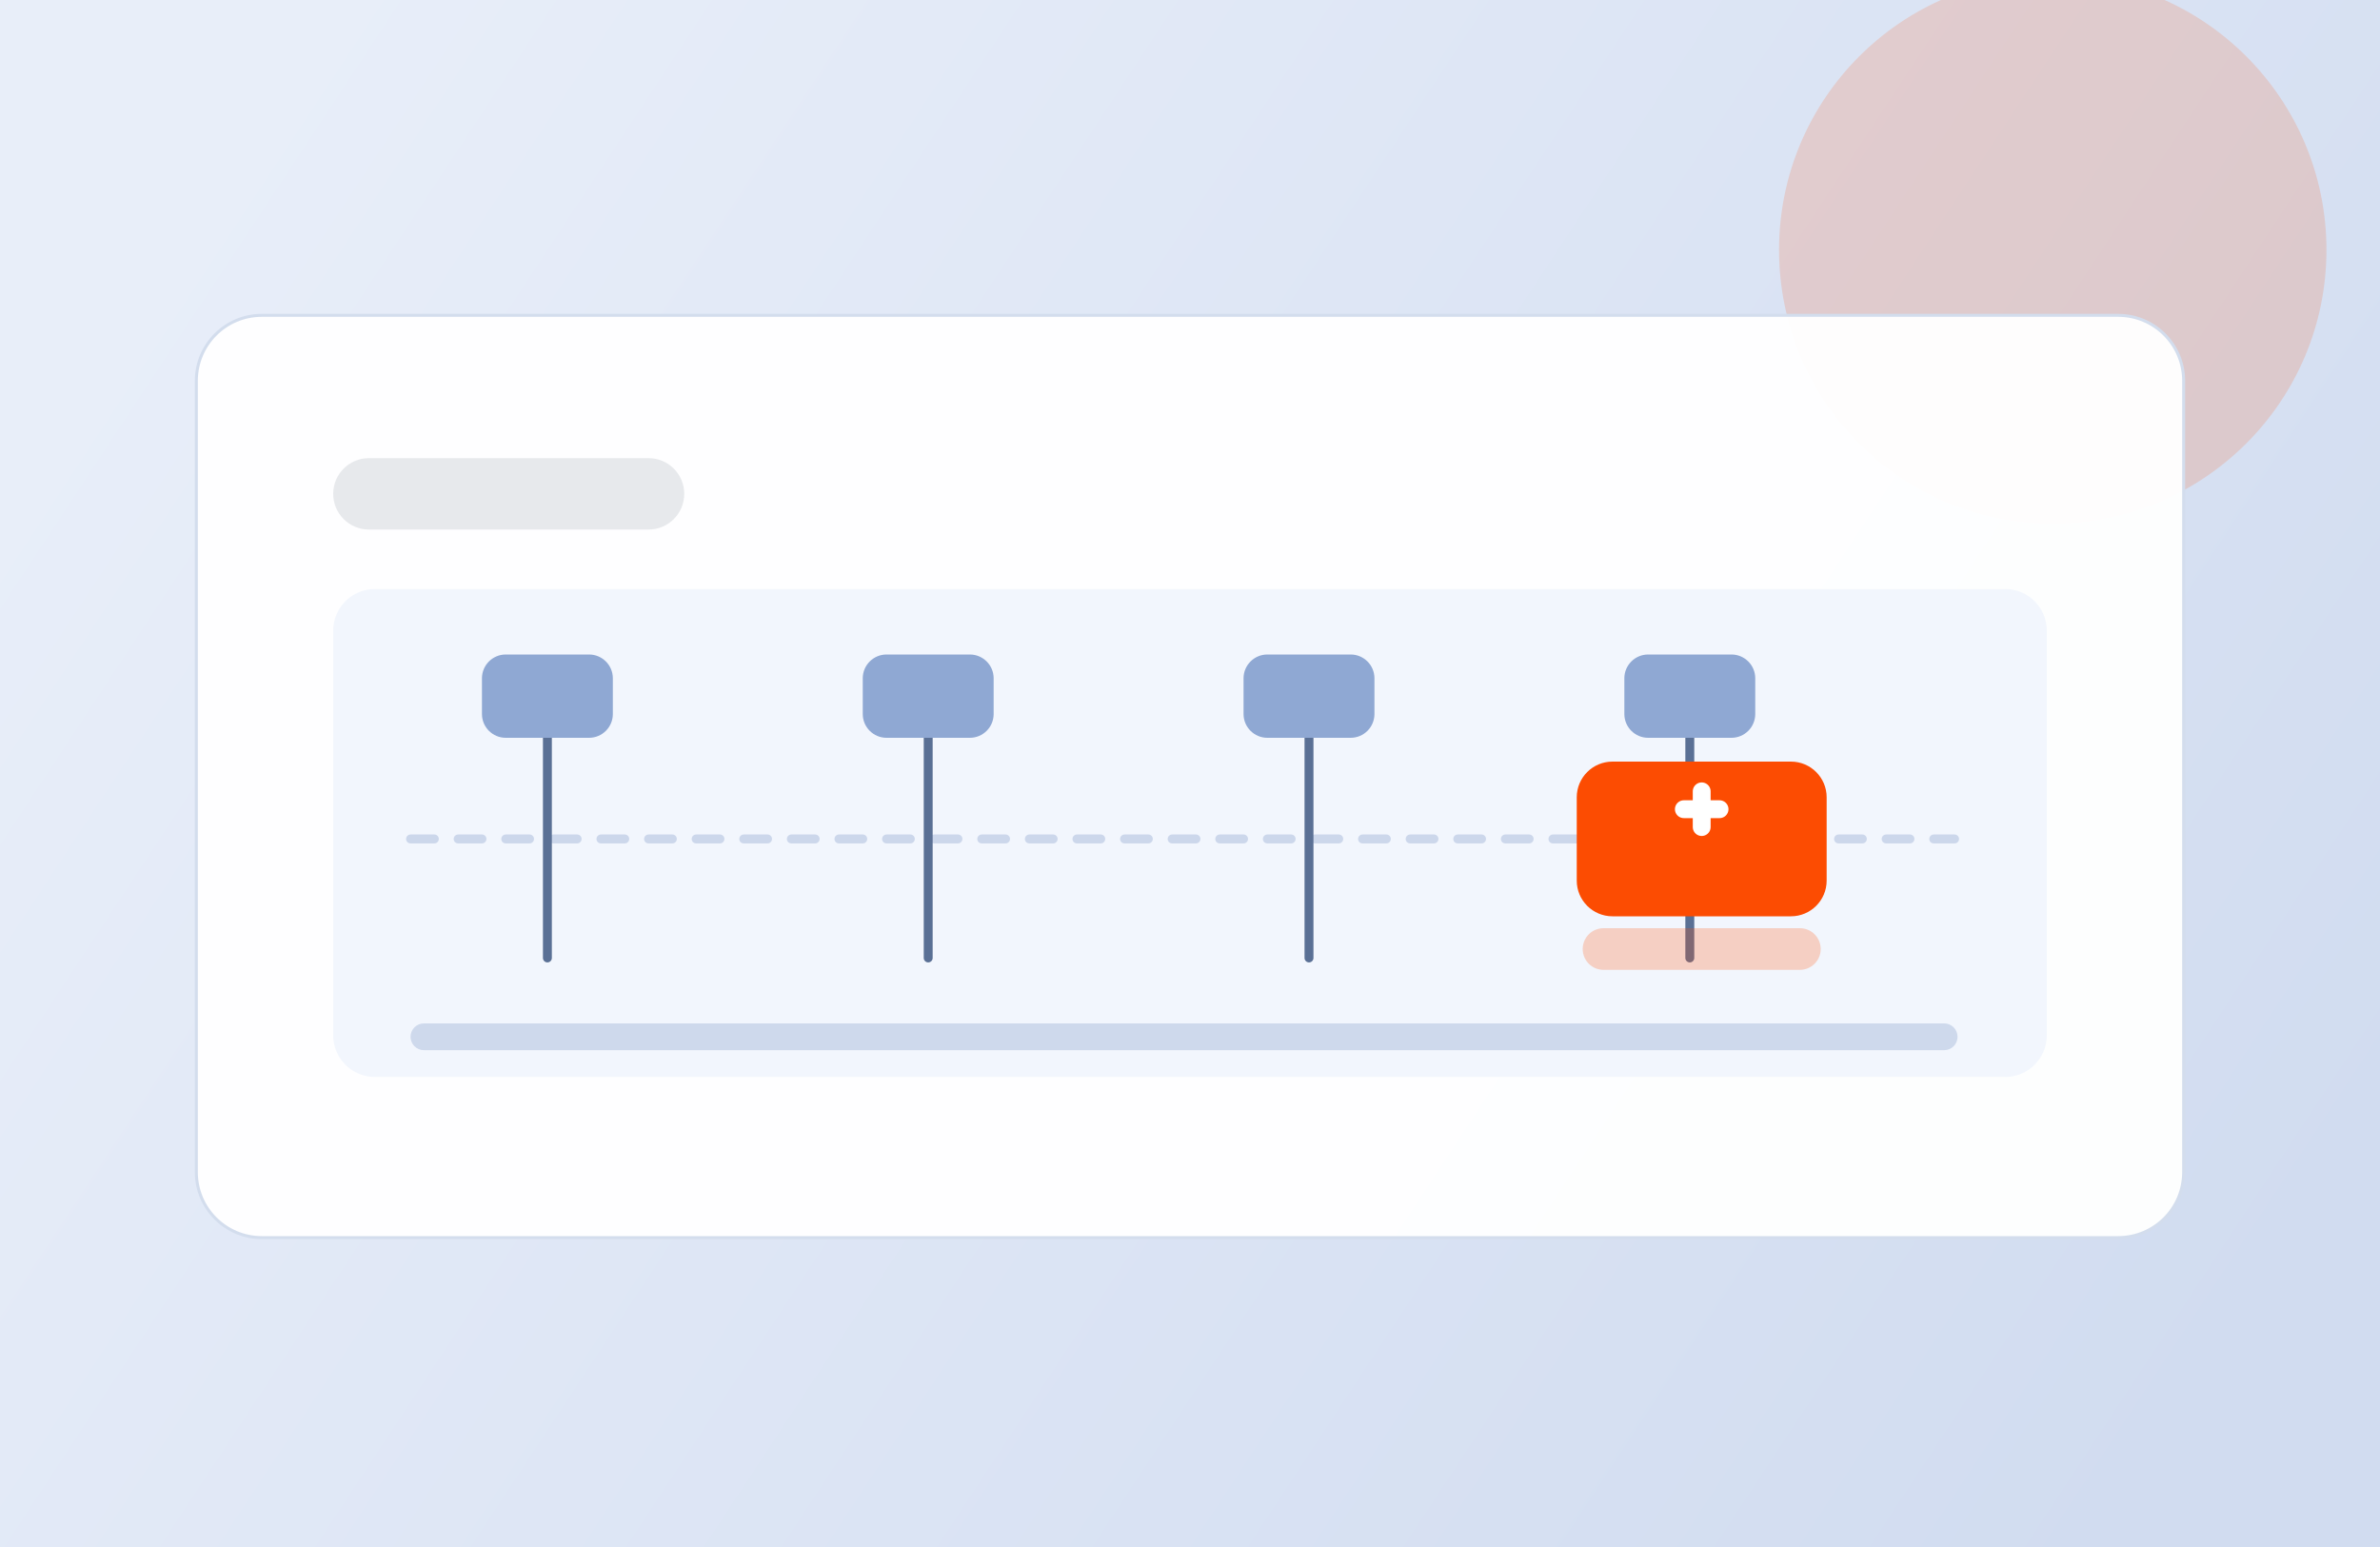
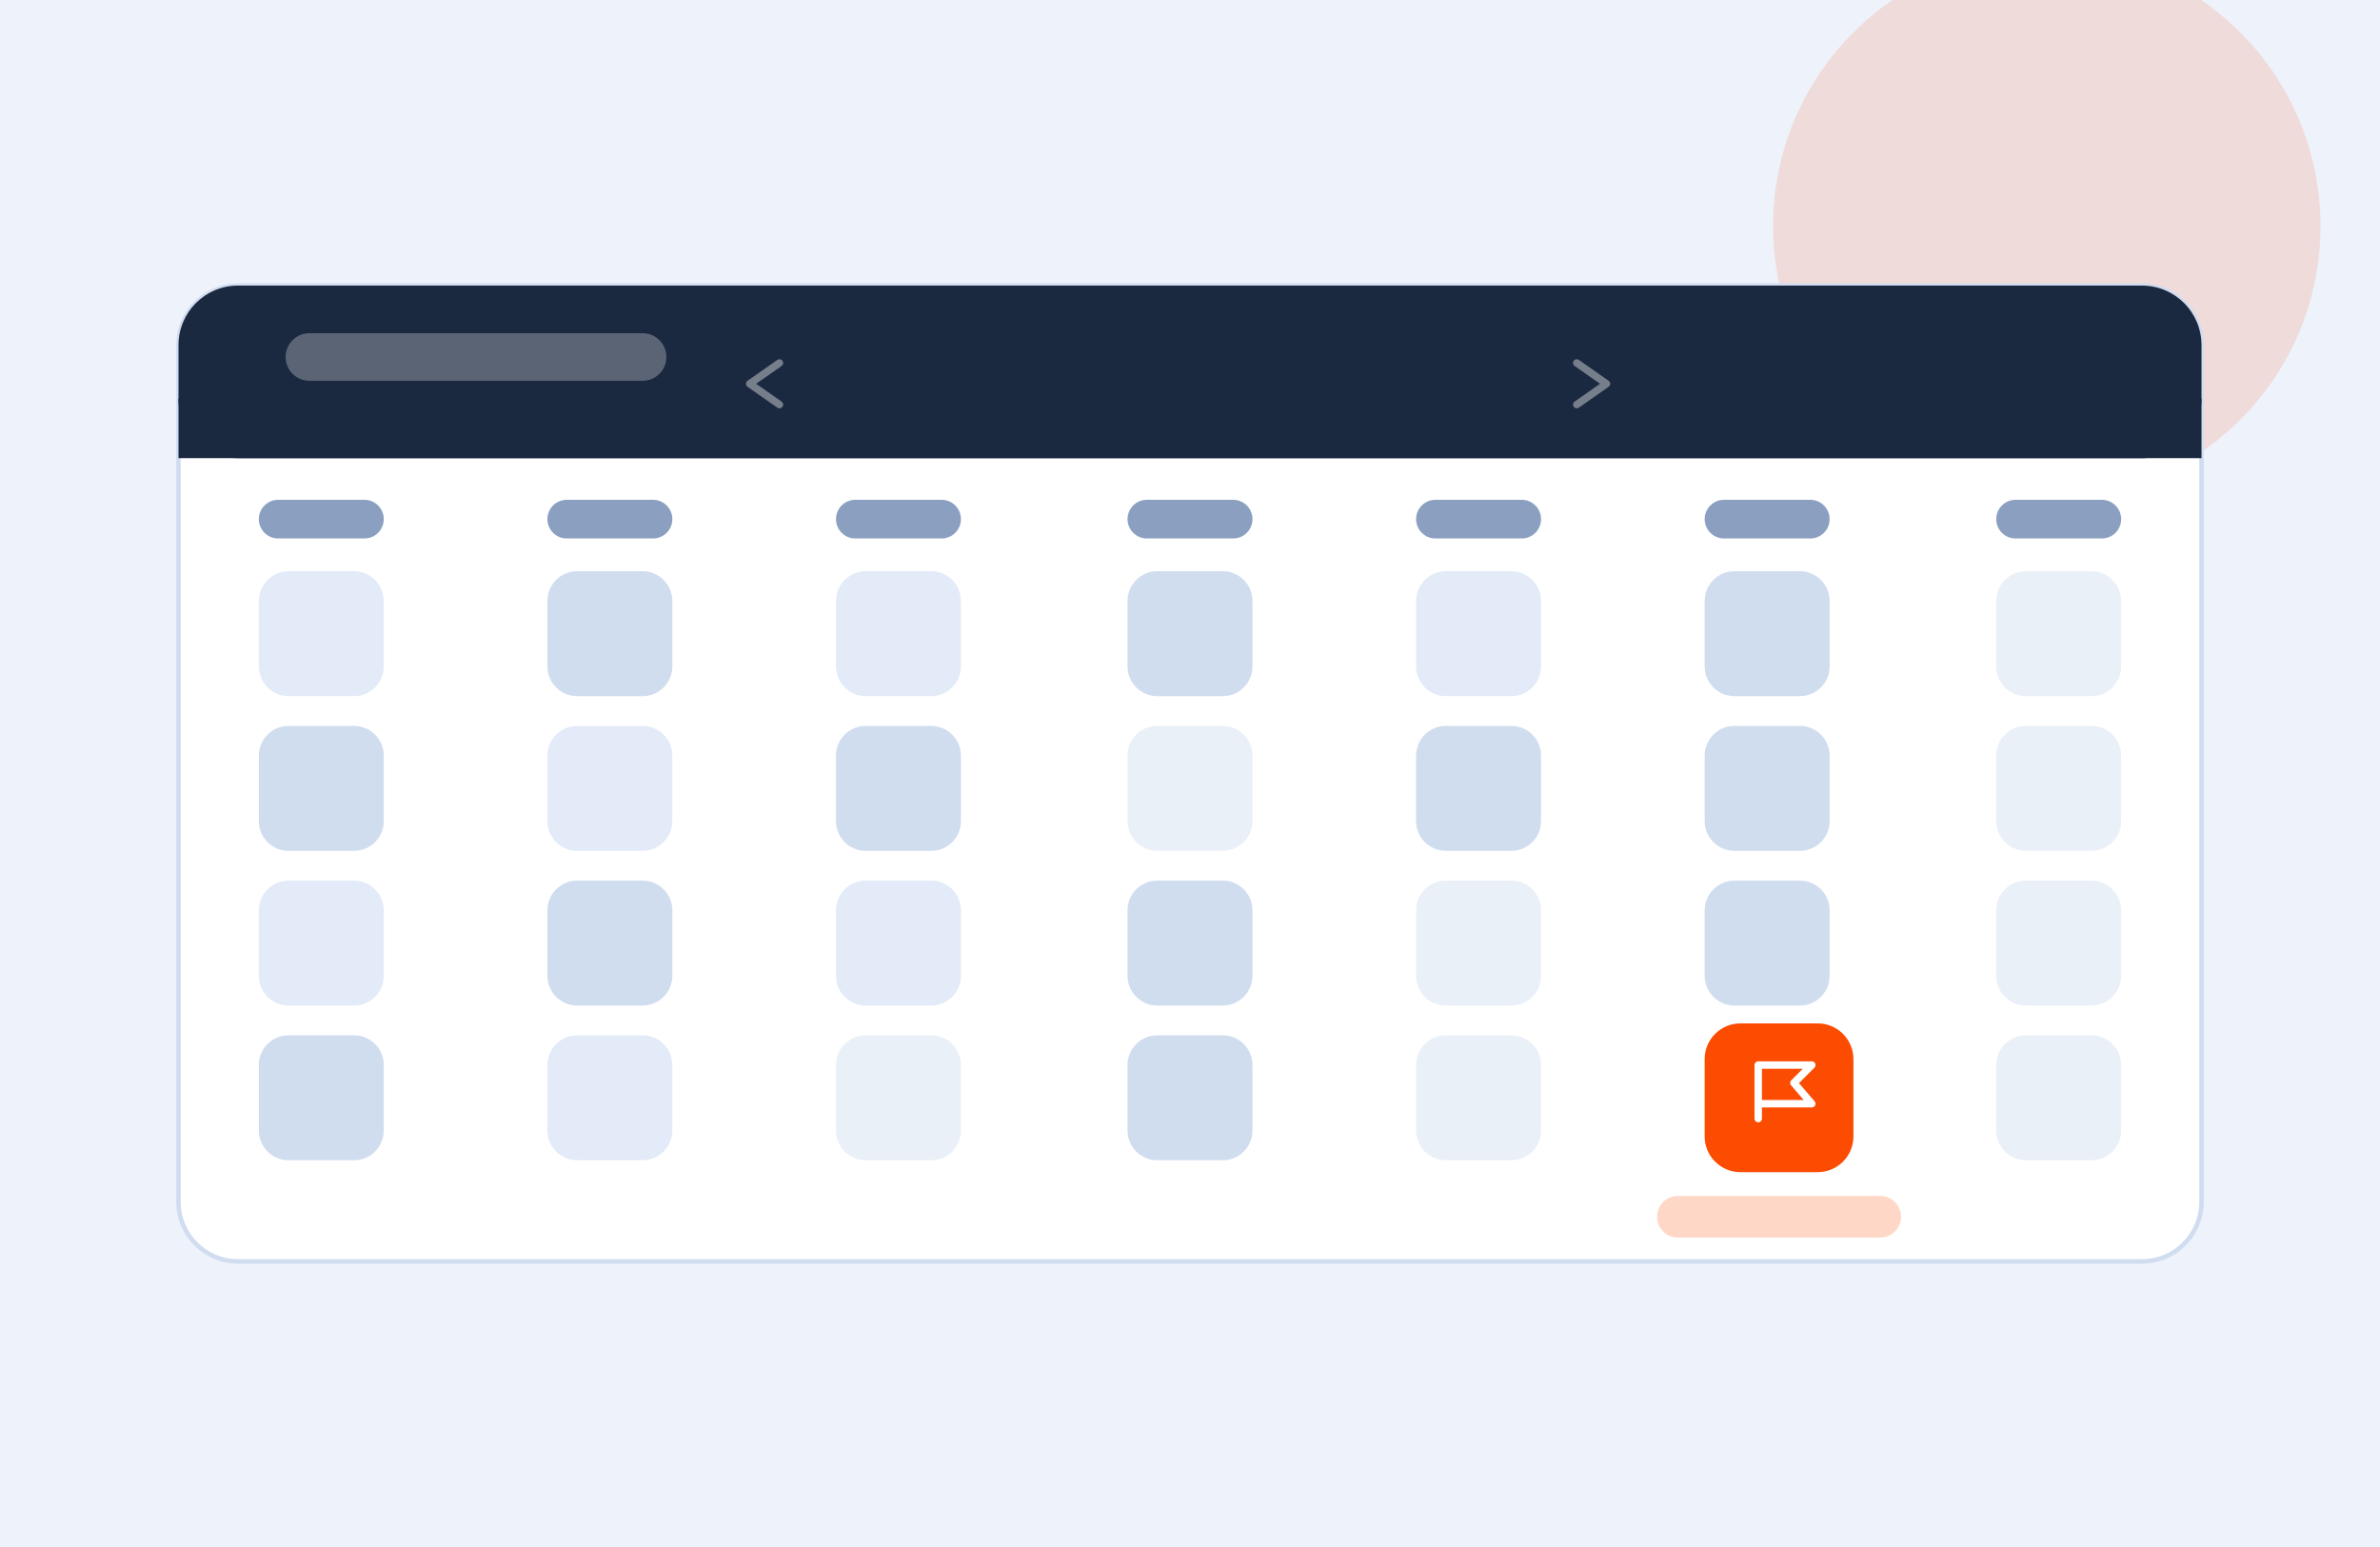
<svg xmlns="http://www.w3.org/2000/svg" width="800" height="520" viewBox="0 0 800 520" fill="none">
-   <defs>
-     <linearGradient id="r-bg" x1="85" y1="36" x2="741" y2="468" gradientUnits="userSpaceOnUse">
-       <stop stop-color="#E8EEF9" />
-       <stop offset="1" stop-color="#D1DCF0" />
-     </linearGradient>
-   </defs>
-   <rect width="800" height="520" fill="url(#r-bg)" />
-   <circle cx="690" cy="84" r="92" fill="#FC4C02" fill-opacity="0.16" />
-   <rect x="66" y="106" width="668" height="310" rx="22" fill="#FFFFFF" fill-opacity="0.96" stroke="#D3DDED" />
-   <rect x="112" y="154" width="118" height="24" rx="12" fill="#1C2A43" fill-opacity="0.1" />
-   <rect x="112" y="198" width="576" height="164" rx="14" fill="#F2F6FD" />
-   <path d="M138 282H657" stroke="#CCD7EB" stroke-width="3" stroke-linecap="round" stroke-dasharray="8 8" />
-   <path d="M184 247V322" stroke="#5A7095" stroke-width="3" stroke-linecap="round" />
-   <path d="M312 247V322" stroke="#5A7095" stroke-width="3" stroke-linecap="round" />
-   <path d="M440 247V322" stroke="#5A7095" stroke-width="3" stroke-linecap="round" />
-   <path d="M568 247V322" stroke="#5A7095" stroke-width="3" stroke-linecap="round" />
-   <rect x="162" y="220" width="44" height="28" rx="8" fill="#8FA8D3" />
-   <rect x="290" y="220" width="44" height="28" rx="8" fill="#8FA8D3" />
-   <rect x="418" y="220" width="44" height="28" rx="8" fill="#8FA8D3" />
-   <rect x="546" y="220" width="44" height="28" rx="8" fill="#8FA8D3" />
-   <rect x="530" y="256" width="84" height="52" rx="12" fill="#FC4C02" />
-   <path d="M566 272H578" stroke="white" stroke-width="6" stroke-linecap="round" />
-   <path d="M572 266V278" stroke="white" stroke-width="6" stroke-linecap="round" />
-   <rect x="532" y="312" width="80" height="14" rx="7" fill="#FC4C02" fill-opacity="0.23" />
-   <rect x="138" y="344" width="520" height="9" rx="4.5" fill="#CED9EC" />
+   <rect width="800" height="520" fill="#EEF2FA" />
+   <circle cx="688" cy="76" r="92" fill="#FC4C02" fill-opacity="0.13" />
+   <rect x="60" y="96" width="680" height="328" rx="20" fill="white" stroke="#D0DCF0" stroke-width="1.5" />
+   <rect x="60" y="96" width="680" height="58" rx="20" fill="#1A2840" />
+   <rect x="60" y="134" width="680" height="20" fill="#1A2840" />
+   <rect x="96" y="112" width="128" height="16" rx="8" fill="white" fill-opacity="0.28" />
+   <path d="M262 122l-10 7 10 7" stroke="white" stroke-opacity="0.4" stroke-width="2.5" stroke-linecap="round" stroke-linejoin="round" />
+   <path d="M530 122l10 7-10 7" stroke="white" stroke-opacity="0.4" stroke-width="2.5" stroke-linecap="round" stroke-linejoin="round" />
+   <rect x="87" y="168" width="42" height="13" rx="6.5" fill="#8BA0C0" />
+   <rect x="184" y="168" width="42" height="13" rx="6.5" fill="#8BA0C0" />
+   <rect x="281" y="168" width="42" height="13" rx="6.5" fill="#8BA0C0" />
+   <rect x="379" y="168" width="42" height="13" rx="6.5" fill="#8BA0C0" />
+   <rect x="476" y="168" width="42" height="13" rx="6.5" fill="#8BA0C0" />
+   <rect x="573" y="168" width="42" height="13" rx="6.5" fill="#8BA0C0" />
+   <rect x="671" y="168" width="42" height="13" rx="6.5" fill="#8BA0C0" />
+   <rect x="87" y="192" width="42" height="42" rx="10" fill="#E3EBF8" />
+   <rect x="184" y="192" width="42" height="42" rx="10" fill="#D0DDEF" />
+   <rect x="281" y="192" width="42" height="42" rx="10" fill="#E3EBF8" />
+   <rect x="379" y="192" width="42" height="42" rx="10" fill="#D0DDEF" />
+   <rect x="476" y="192" width="42" height="42" rx="10" fill="#E3EBF8" />
+   <rect x="573" y="192" width="42" height="42" rx="10" fill="#D0DDEF" />
+   <rect x="671" y="192" width="42" height="42" rx="10" fill="#EAF0F8" />
+   <rect x="87" y="244" width="42" height="42" rx="10" fill="#D0DDEF" />
+   <rect x="184" y="244" width="42" height="42" rx="10" fill="#E3EBF8" />
+   <rect x="281" y="244" width="42" height="42" rx="10" fill="#D0DDEF" />
+   <rect x="379" y="244" width="42" height="42" rx="10" fill="#EAF0F8" />
+   <rect x="476" y="244" width="42" height="42" rx="10" fill="#D0DDEF" />
+   <rect x="573" y="244" width="42" height="42" rx="10" fill="#D0DDEF" />
+   <rect x="671" y="244" width="42" height="42" rx="10" fill="#EAF0F8" />
+   <rect x="87" y="296" width="42" height="42" rx="10" fill="#E3EBF8" />
+   <rect x="184" y="296" width="42" height="42" rx="10" fill="#D0DDEF" />
+   <rect x="281" y="296" width="42" height="42" rx="10" fill="#E3EBF8" />
+   <rect x="379" y="296" width="42" height="42" rx="10" fill="#D0DDEF" />
+   <rect x="476" y="296" width="42" height="42" rx="10" fill="#EAF0F8" />
+   <rect x="573" y="296" width="42" height="42" rx="10" fill="#D0DDEF" />
+   <rect x="671" y="296" width="42" height="42" rx="10" fill="#EAF0F8" />
+   <rect x="87" y="348" width="42" height="42" rx="10" fill="#D0DDEF" />
+   <rect x="184" y="348" width="42" height="42" rx="10" fill="#E3EBF8" />
+   <rect x="281" y="348" width="42" height="42" rx="10" fill="#EAF0F8" />
+   <rect x="379" y="348" width="42" height="42" rx="10" fill="#D0DDEF" />
+   <rect x="476" y="348" width="42" height="42" rx="10" fill="#EAF0F8" />
+   <rect x="573" y="344" width="50" height="50" rx="12" fill="#FC4C02" />
+   <path d="M591 358v18M591 358h18l-6 6 6 7H591" stroke="white" stroke-width="2.5" stroke-linecap="round" stroke-linejoin="round" />
+   <rect x="671" y="348" width="42" height="42" rx="10" fill="#EAF0F8" />
+   <rect x="557" y="402" width="82" height="14" rx="7" fill="#FC4C02" fill-opacity="0.22" />
</svg>
